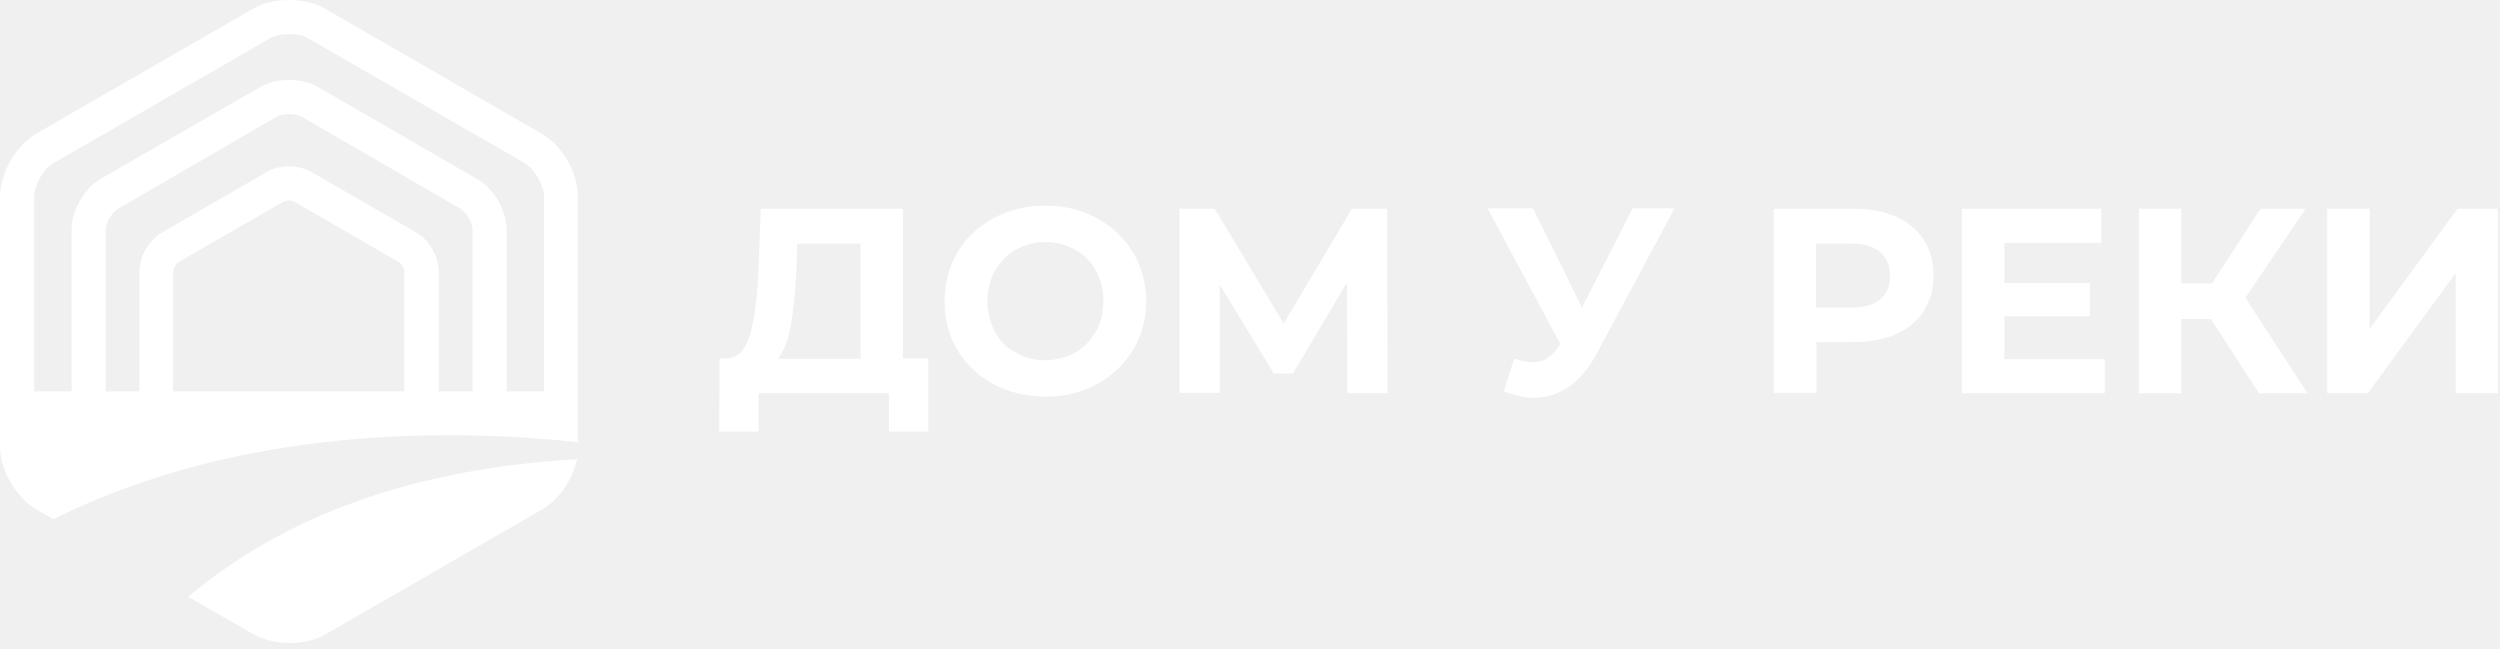
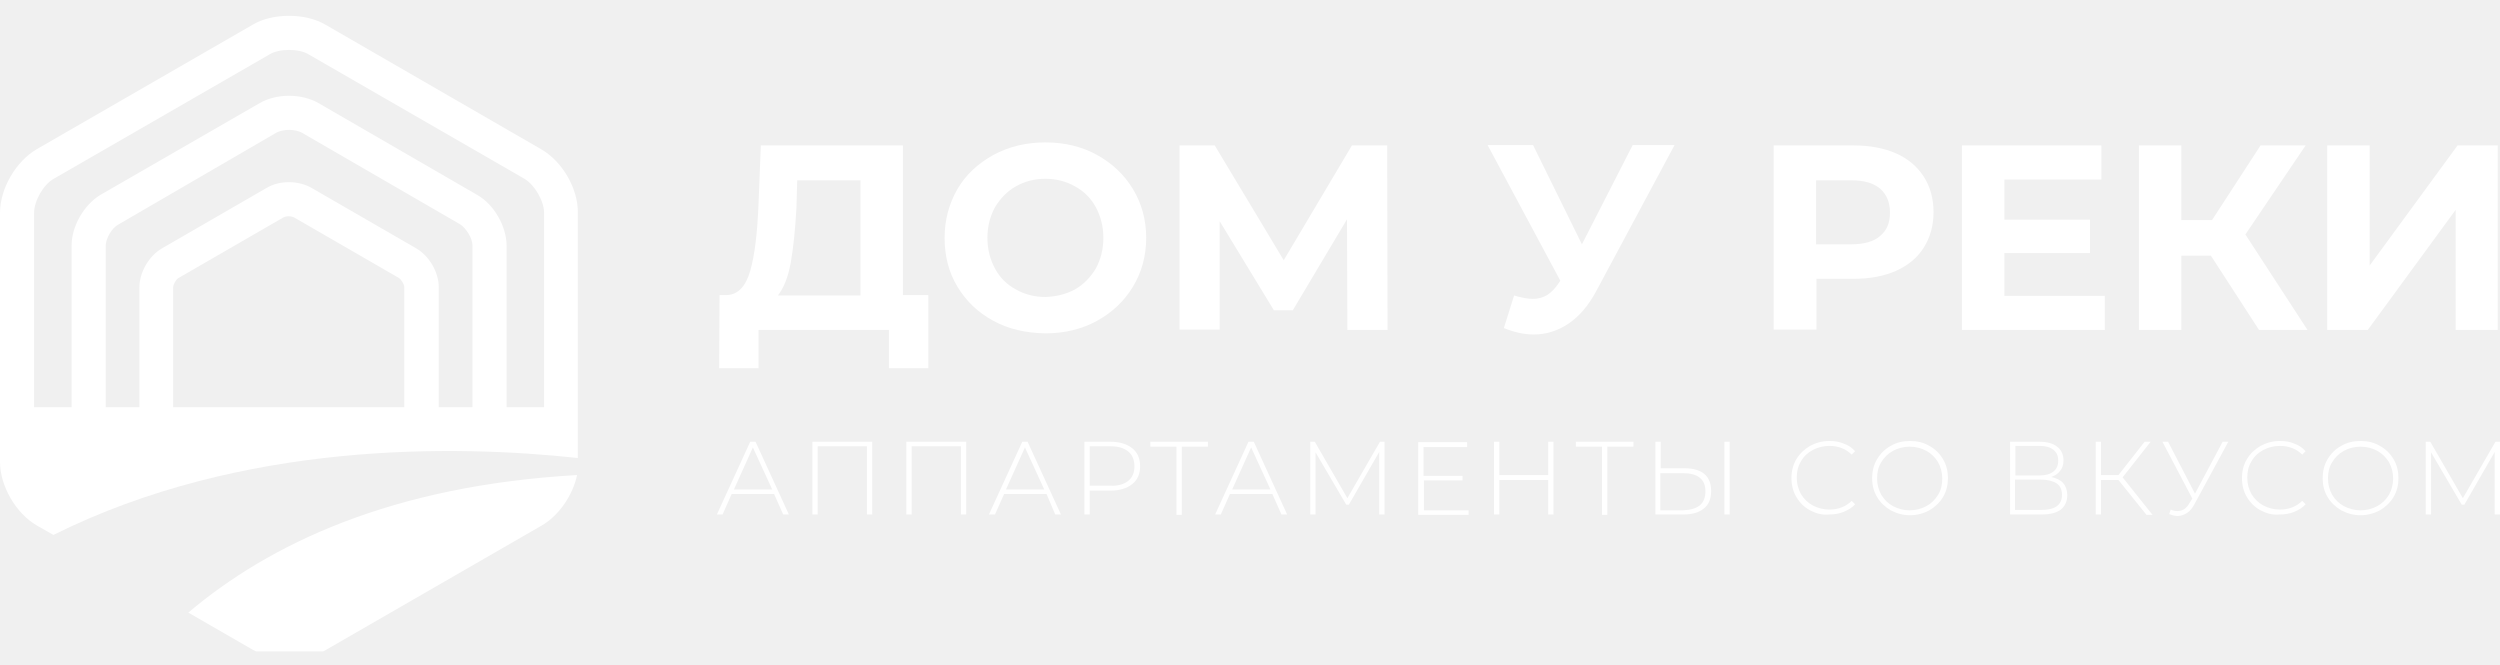
- <svg xmlns="http://www.w3.org/2000/svg" width="158" height="41" viewBox="0 0 158 41" fill="none">
-   <g clip-path="url(#clip0_940_223)">
-     <path d="M58.669 22.651V27.273H56.179V24.854H47.941V27.273H45.451L45.475 22.651H45.93C46.624 22.627 47.127 22.124 47.414 21.118C47.702 20.113 47.869 18.7 47.941 16.832L48.085 13.192H57.065V22.651H58.669ZM49.977 20.591C49.809 21.525 49.522 22.22 49.163 22.675H54.383V15.395H50.384L50.336 17.095C50.264 18.484 50.144 19.634 49.977 20.591Z" fill="white" />
-     <path d="M62.788 24.279C61.806 23.752 61.064 23.034 60.513 22.124C59.962 21.214 59.699 20.184 59.699 19.035C59.699 17.885 59.986 16.855 60.513 15.945C61.04 15.036 61.83 14.317 62.788 13.79C63.77 13.263 64.847 13 66.069 13C67.29 13 68.368 13.263 69.326 13.79C70.283 14.317 71.05 15.036 71.6 15.945C72.151 16.855 72.439 17.885 72.439 19.035C72.439 20.184 72.151 21.214 71.6 22.124C71.05 23.034 70.283 23.752 69.326 24.279C68.368 24.806 67.266 25.069 66.069 25.069C64.847 25.045 63.746 24.806 62.788 24.279ZM67.937 22.291C68.487 21.98 68.918 21.525 69.254 20.974C69.565 20.399 69.733 19.753 69.733 19.035C69.733 18.316 69.565 17.67 69.254 17.095C68.942 16.52 68.511 16.089 67.937 15.778C67.386 15.466 66.763 15.299 66.069 15.299C65.374 15.299 64.752 15.466 64.201 15.778C63.65 16.089 63.219 16.544 62.884 17.095C62.573 17.67 62.405 18.316 62.405 19.035C62.405 19.753 62.573 20.399 62.884 20.974C63.195 21.549 63.626 21.98 64.201 22.291C64.752 22.603 65.374 22.77 66.069 22.77C66.739 22.746 67.362 22.603 67.937 22.291Z" fill="white" />
-     <path d="M85.154 24.854L85.13 17.861L81.706 23.609H80.509L77.084 17.981V24.83H74.546V13.192H76.773L81.131 20.448L85.442 13.192H87.669L87.693 24.854H85.154Z" fill="white" />
-     <path d="M105.82 13.192L100.863 22.435C100.384 23.321 99.81 23.992 99.139 24.447C98.469 24.902 97.726 25.141 96.936 25.141C96.314 25.141 95.691 24.998 95.044 24.734L95.691 22.675C96.146 22.819 96.553 22.89 96.864 22.89C97.2 22.89 97.487 22.819 97.774 22.651C98.038 22.483 98.277 22.244 98.517 21.884L98.612 21.741L94.015 13.168H96.888L99.977 19.442L103.186 13.168H105.82V13.192Z" fill="white" />
-     <path d="M119.829 13.695C120.595 14.03 121.17 14.533 121.577 15.155C121.984 15.778 122.2 16.544 122.2 17.407C122.2 18.269 121.984 19.011 121.577 19.657C121.17 20.304 120.571 20.783 119.829 21.118C119.063 21.453 118.177 21.621 117.147 21.621H114.8V24.83H112.094V13.192H117.147C118.177 13.192 119.063 13.36 119.829 13.695ZM118.823 18.915C119.254 18.556 119.446 18.077 119.446 17.43C119.446 16.784 119.23 16.281 118.823 15.922C118.392 15.563 117.794 15.395 116.979 15.395H114.776V19.442H116.979C117.794 19.442 118.416 19.274 118.823 18.915Z" fill="white" />
-     <path d="M133.024 22.699V24.854H123.996V13.192H132.808V15.347H126.678V17.885H132.09V19.993H126.678V22.699H133.024Z" fill="white" />
-     <path d="M139.729 20.16H137.861V24.854H135.179V13.192H137.861V17.909H139.801L142.866 13.192H145.715L141.908 18.819L145.835 24.854H142.77L139.729 20.16Z" fill="white" />
-     <path d="M147.08 13.192H149.762V20.783L155.318 13.192H157.856V24.854H155.198V17.263L149.643 24.854H147.08V13.192Z" fill="white" />
-     <path d="M15.972 40.063C16.619 40.422 17.433 40.638 18.295 40.638C19.157 40.638 19.995 40.446 20.618 40.063L34.244 32.208C35.321 31.586 36.207 30.293 36.471 29.023C24.713 29.694 17.002 33.406 11.902 37.716L15.972 40.063Z" fill="white" />
-     <path d="M34.196 8.429L20.594 0.575C19.948 0.192 19.133 0 18.271 0C17.409 0 16.571 0.192 15.948 0.575L2.323 8.429C1.006 9.196 0 10.92 0 12.452V28.185C0 29.718 1.006 31.442 2.323 32.208L3.376 32.807C15.302 26.868 28.784 27.108 36.519 27.946V12.452C36.543 10.92 35.537 9.196 34.196 8.429ZM25.575 24.737H10.944V17.146C10.944 16.978 11.135 16.643 11.279 16.571L17.912 12.74C17.96 12.716 18.08 12.668 18.247 12.668C18.415 12.668 18.535 12.716 18.583 12.74L25.216 16.571C25.36 16.667 25.551 16.978 25.551 17.146V24.737H25.575ZM29.861 24.737H27.73V17.146C27.73 16.212 27.132 15.182 26.317 14.703L19.684 10.872C19.301 10.656 18.798 10.513 18.271 10.513C17.744 10.513 17.265 10.632 16.858 10.872L10.225 14.703C9.411 15.182 8.812 16.212 8.812 17.146V24.737H6.681V14.536C6.681 14.081 7.064 13.41 7.471 13.195L17.481 7.376C17.673 7.28 17.96 7.208 18.271 7.208C18.583 7.208 18.87 7.28 19.061 7.376L29.071 13.171C29.454 13.41 29.861 14.057 29.861 14.512V24.737ZM34.387 24.737H32.017V14.536C32.017 13.314 31.226 11.925 30.173 11.327L20.115 5.508C19.612 5.22 18.942 5.053 18.271 5.053C17.577 5.053 16.93 5.22 16.427 5.508L6.37 11.303C5.316 11.925 4.526 13.29 4.526 14.512V24.737H2.155V12.452C2.155 11.686 2.754 10.656 3.4 10.297L17.026 2.443C17.337 2.251 17.792 2.155 18.271 2.155C18.75 2.155 19.205 2.251 19.517 2.443L33.142 10.297C33.789 10.68 34.387 11.71 34.387 12.452V24.737Z" fill="white" />
+ <svg xmlns="http://www.w3.org/2000/svg" width="158" height="42" viewBox="0 0 158 42" fill="none">
+   <g clip-path="url(#clip0_975_172)">
+     <path d="M58.669 18.65V23.272H56.179V20.853H47.941V23.272H45.451L45.475 18.65H45.93C46.624 18.626 47.127 18.123 47.414 17.118C47.702 16.112 47.869 14.699 47.941 12.831L48.085 9.191H57.065V18.65H58.669ZM49.977 16.591C49.809 17.525 49.522 18.219 49.163 18.674H54.383V11.395H50.384L50.336 13.095C50.264 14.484 50.144 15.633 49.977 16.591Z" fill="white" />
+     <path d="M62.788 20.279C61.806 19.752 61.064 19.034 60.513 18.124C59.962 17.214 59.699 16.184 59.699 15.035C59.699 13.885 59.986 12.855 60.513 11.945C61.04 11.036 61.83 10.317 62.788 9.79C63.77 9.263 64.848 9 66.069 9C67.29 9 68.368 9.263 69.326 9.79C70.284 10.317 71.05 11.036 71.6 11.945C72.151 12.855 72.439 13.885 72.439 15.035C72.439 16.184 72.151 17.214 71.6 18.124C71.05 19.034 70.284 19.752 69.326 20.279C68.368 20.806 67.266 21.069 66.069 21.069C64.848 21.045 63.746 20.806 62.788 20.279ZM67.937 18.291C68.487 17.98 68.918 17.525 69.254 16.974C69.565 16.399 69.733 15.753 69.733 15.035C69.733 14.316 69.565 13.67 69.254 13.095C68.942 12.52 68.511 12.089 67.937 11.778C67.386 11.466 66.763 11.299 66.069 11.299C65.374 11.299 64.752 11.466 64.201 11.778C63.65 12.089 63.219 12.544 62.884 13.095C62.573 13.67 62.405 14.316 62.405 15.035C62.405 15.753 62.573 16.399 62.884 16.974C63.195 17.549 63.626 17.98 64.201 18.291C64.752 18.603 65.374 18.77 66.069 18.77C66.739 18.746 67.362 18.603 67.937 18.291Z" fill="white" />
+     <path d="M85.154 20.853L85.13 13.861L81.706 19.608H80.509L77.084 13.981V20.829H74.546V9.191H76.773L81.131 16.447L85.442 9.191H87.669L87.693 20.853H85.154Z" fill="white" />
+     <path d="M105.82 9.191L100.863 18.434C100.384 19.32 99.81 19.991 99.139 20.446C98.469 20.901 97.726 21.14 96.936 21.14C96.314 21.14 95.691 20.997 95.044 20.733L95.691 18.674C96.146 18.817 96.553 18.889 96.864 18.889C97.2 18.889 97.487 18.817 97.774 18.65C98.038 18.482 98.277 18.243 98.517 17.884L98.612 17.74L94.015 9.167H96.888L99.977 15.441L103.186 9.167H105.82V9.191Z" fill="white" />
+     <path d="M119.829 9.694C120.595 10.03 121.17 10.532 121.577 11.155C121.984 11.778 122.2 12.544 122.2 13.406C122.2 14.268 121.984 15.01 121.577 15.657C121.17 16.304 120.571 16.782 119.829 17.118C119.063 17.453 118.177 17.621 117.147 17.621H114.8V20.829H112.094V9.191H117.147C118.177 9.191 119.063 9.359 119.829 9.694ZM118.823 14.915C119.254 14.556 119.446 14.076 119.446 13.43C119.446 12.783 119.23 12.28 118.823 11.921C118.392 11.562 117.794 11.395 116.979 11.395H114.776V15.441H116.979C117.794 15.441 118.416 15.274 118.823 14.915Z" fill="white" />
+     <path d="M133.024 18.698V20.853H123.996V9.191H132.808V11.347H126.678V13.885H132.09V15.992H126.678V18.698H133.024Z" fill="white" />
+     <path d="M139.729 16.16H137.861V20.853H135.179V9.191H137.861V13.909H139.801L142.866 9.191H145.715L141.908 14.819L145.835 20.853H142.77L139.729 16.16Z" fill="white" />
+     <path d="M147.08 9.191H149.762V16.782L155.318 9.191H157.856V20.853H155.198V13.262L149.643 20.853H147.08V9.191Z" fill="white" />
+     <path d="M48.923 31.222H46.241L45.666 32.515H45.307L47.414 27.918H47.75L49.857 32.515H49.498L48.923 31.222ZM48.803 30.935L47.582 28.277L46.385 30.935H48.803Z" fill="white" />
+     <path d="M55.125 27.918V32.515H54.79V28.205H51.677V32.515H51.342V27.918H55.125Z" fill="white" />
+     <path d="M61.064 27.918V32.515H60.729V28.205H57.616V32.515H57.28V27.918H61.064Z" fill="white" />
+     <path d="M66.141 31.222H63.459L62.884 32.515H62.501L64.608 27.918H64.943L67.051 32.515H66.691L66.141 31.222ZM65.997 30.935L64.776 28.277L63.578 30.935H65.997Z" fill="white" />
+     <path d="M71.553 28.325C71.888 28.588 72.055 28.971 72.055 29.474C72.055 29.953 71.888 30.336 71.553 30.599C71.217 30.863 70.762 31.007 70.188 31.007H68.871V32.515H68.535V27.918H70.188C70.762 27.918 71.217 28.061 71.553 28.325ZM71.313 30.384C71.576 30.169 71.696 29.857 71.696 29.474C71.696 29.091 71.576 28.756 71.313 28.54C71.05 28.325 70.691 28.205 70.188 28.205H68.871V30.695H70.188C70.667 30.719 71.05 30.599 71.313 30.384Z" fill="white" />
+     <path d="M76.342 28.229H74.69V32.539H74.354V28.229H72.702V27.918H76.342V28.229Z" fill="white" />
+     <path d="M80.413 31.222H77.731L77.156 32.515H76.797L78.904 27.918H79.24L81.347 32.515H80.988L80.413 31.222ZM80.293 30.935L79.072 28.277L77.874 30.935H80.293Z" fill="white" />
+     <path d="M87.166 32.515V28.564L85.25 31.893H85.082L83.143 28.588V32.515H82.808V27.918H83.095L85.154 31.485L87.214 27.918H87.501V32.515H87.166Z" fill="white" />
+     <path d="M92.817 32.228V32.539H89.632V27.941H92.721V28.253H89.968V30.073H92.434V30.36H89.992V32.252H92.817V32.228Z" fill="white" />
+     <path d="M98.181 27.918V32.515H97.846V30.336H94.757V32.515H94.422V27.918H94.757V30.025H97.846V27.918H98.181Z" fill="white" />
+     <path d="M103.234 28.229H101.582V32.539H101.246V28.229H99.594V27.918H103.234V28.229Z" fill="white" />
+     <path d="M107.712 29.953C107.999 30.192 108.143 30.552 108.143 31.03C108.143 31.509 107.999 31.893 107.688 32.132C107.377 32.395 106.946 32.515 106.395 32.515H104.623V27.918H104.958V29.594H106.467C106.994 29.594 107.425 29.713 107.712 29.953ZM107.425 31.941C107.664 31.749 107.784 31.438 107.784 31.055C107.784 30.288 107.305 29.905 106.371 29.905H104.934V32.252H106.371C106.85 32.228 107.185 32.132 107.425 31.941ZM108.981 27.918H109.316V32.515H108.981V27.918Z" fill="white" />
+     <path d="M114.393 32.252C114.034 32.06 113.747 31.773 113.531 31.414C113.316 31.055 113.22 30.647 113.22 30.216C113.22 29.785 113.316 29.378 113.531 29.019C113.747 28.66 114.034 28.396 114.393 28.181C114.752 27.989 115.159 27.87 115.614 27.87C115.95 27.87 116.261 27.918 116.524 28.037C116.812 28.133 117.051 28.301 117.243 28.516L117.027 28.732C116.668 28.372 116.189 28.181 115.614 28.181C115.231 28.181 114.872 28.277 114.561 28.444C114.249 28.612 113.986 28.851 113.818 29.163C113.627 29.474 113.555 29.809 113.555 30.192C113.555 30.576 113.651 30.911 113.818 31.222C114.01 31.534 114.249 31.773 114.561 31.941C114.872 32.108 115.231 32.204 115.614 32.204C116.189 32.204 116.668 32.012 117.027 31.653L117.243 31.869C117.051 32.084 116.812 32.228 116.524 32.348C116.237 32.467 115.926 32.515 115.614 32.515C115.159 32.563 114.752 32.443 114.393 32.252Z" fill="white" />
+     <path d="M119.494 32.252C119.135 32.036 118.847 31.773 118.632 31.414C118.416 31.055 118.32 30.671 118.32 30.216C118.32 29.785 118.416 29.378 118.632 29.019C118.847 28.66 119.135 28.372 119.494 28.181C119.853 27.965 120.26 27.87 120.715 27.87C121.17 27.87 121.577 27.965 121.936 28.181C122.296 28.372 122.583 28.66 122.798 29.019C123.014 29.378 123.11 29.785 123.11 30.216C123.11 30.647 123.014 31.055 122.798 31.414C122.583 31.773 122.296 32.036 121.936 32.252C121.577 32.443 121.17 32.563 120.715 32.563C120.26 32.563 119.853 32.443 119.494 32.252ZM121.745 31.988C122.056 31.821 122.296 31.581 122.487 31.27C122.679 30.959 122.751 30.623 122.751 30.24C122.751 29.857 122.655 29.522 122.487 29.211C122.296 28.899 122.056 28.66 121.745 28.492C121.433 28.325 121.074 28.229 120.691 28.229C120.308 28.229 119.949 28.325 119.638 28.492C119.326 28.66 119.087 28.899 118.895 29.211C118.704 29.522 118.632 29.857 118.632 30.24C118.632 30.623 118.728 30.959 118.895 31.27C119.087 31.581 119.326 31.821 119.638 31.988C119.949 32.156 120.308 32.252 120.691 32.252C121.074 32.252 121.433 32.156 121.745 31.988Z" fill="white" />
+     <path d="M130.39 30.528C130.557 30.719 130.653 30.983 130.653 31.294C130.653 31.677 130.509 31.988 130.246 32.204C129.958 32.419 129.551 32.515 129.025 32.515H127.037V27.918H128.881C129.36 27.918 129.743 28.013 130.006 28.229C130.27 28.42 130.413 28.732 130.413 29.091C130.413 29.354 130.342 29.594 130.198 29.761C130.054 29.953 129.863 30.073 129.623 30.145C129.958 30.216 130.222 30.336 130.39 30.528ZM127.372 30.049H128.881C129.264 30.049 129.551 29.977 129.767 29.809C129.982 29.642 130.078 29.426 130.078 29.115C130.078 28.803 129.982 28.588 129.767 28.42C129.551 28.253 129.264 28.181 128.881 28.181H127.372V30.049ZM130.318 31.27C130.318 30.935 130.198 30.695 129.982 30.552C129.767 30.408 129.432 30.312 129.001 30.312H127.348V32.228H129.001C129.887 32.228 130.318 31.917 130.318 31.27Z" fill="white" />
+     <path d="M133.886 30.336H132.784V32.515H132.449V27.918H132.784V30.025H133.886L135.538 27.918H135.921L134.149 30.169L136.041 32.539H135.658L133.886 30.336Z" fill="white" />
+     <path d="M140.83 27.918L138.699 31.845C138.555 32.108 138.412 32.3 138.22 32.419C138.029 32.539 137.837 32.611 137.621 32.611C137.454 32.611 137.286 32.563 137.095 32.491L137.19 32.204C137.334 32.276 137.478 32.3 137.621 32.3C137.933 32.3 138.196 32.132 138.388 31.773L138.555 31.509L136.664 27.918H137.023L138.723 31.198L140.471 27.918H140.83Z" fill="white" />
+     <path d="M142.866 32.252C142.506 32.06 142.219 31.773 142.004 31.414C141.788 31.055 141.692 30.647 141.692 30.216C141.692 29.785 141.788 29.378 142.004 29.019C142.219 28.66 142.506 28.396 142.866 28.181C143.225 27.989 143.632 27.87 144.087 27.87C144.422 27.87 144.734 27.918 144.997 28.037C145.284 28.133 145.524 28.301 145.715 28.516L145.5 28.732C145.141 28.372 144.662 28.181 144.087 28.181C143.704 28.181 143.345 28.277 143.033 28.444C142.722 28.612 142.459 28.851 142.291 29.163C142.099 29.474 142.028 29.809 142.028 30.192C142.028 30.576 142.123 30.911 142.291 31.222C142.483 31.534 142.722 31.773 143.033 31.941C143.345 32.108 143.704 32.204 144.087 32.204C144.662 32.204 145.141 32.012 145.5 31.653L145.715 31.869C145.524 32.084 145.284 32.228 144.997 32.348C144.71 32.467 144.398 32.515 144.087 32.515C143.632 32.563 143.225 32.443 142.866 32.252Z" fill="white" />
+     <path d="M147.966 32.252C147.607 32.036 147.32 31.773 147.104 31.414C146.889 31.055 146.793 30.671 146.793 30.216C146.793 29.785 146.889 29.378 147.104 29.019C147.32 28.66 147.607 28.372 147.966 28.181C148.326 27.965 148.733 27.87 149.188 27.87C149.643 27.87 150.05 27.965 150.409 28.181C150.768 28.372 151.055 28.66 151.271 29.019C151.487 29.378 151.582 29.785 151.582 30.216C151.582 30.647 151.487 31.055 151.271 31.414C151.055 31.773 150.768 32.036 150.409 32.252C150.05 32.443 149.643 32.563 149.188 32.563C148.733 32.563 148.326 32.443 147.966 32.252ZM150.241 31.988C150.553 31.821 150.792 31.581 150.984 31.27C151.151 30.959 151.247 30.623 151.247 30.24C151.247 29.857 151.151 29.522 150.984 29.211C150.792 28.899 150.553 28.66 150.241 28.492C149.93 28.325 149.571 28.229 149.188 28.229C148.804 28.229 148.445 28.325 148.134 28.492C147.823 28.66 147.583 28.899 147.392 29.211C147.2 29.522 147.128 29.857 147.128 30.24C147.128 30.623 147.224 30.959 147.392 31.27C147.583 31.581 147.823 31.821 148.134 31.988C148.445 32.156 148.804 32.252 149.188 32.252C149.571 32.252 149.93 32.156 150.241 31.988Z" fill="white" />
+     <path d="M157.665 32.515V28.564L155.749 31.893H155.581L153.642 28.588V32.515H153.306V27.918H153.594L155.653 31.485L157.713 27.918H158V32.515H157.665Z" fill="white" />
+     <path d="M15.972 41.063C16.619 41.422 17.433 41.638 18.295 41.638C19.157 41.638 19.995 41.446 20.618 41.063L34.244 33.208C35.321 32.586 36.207 31.293 36.471 30.023C24.713 30.694 17.002 34.406 11.902 38.716L15.972 41.063Z" fill="white" />
+     <path d="M34.196 9.429L20.594 1.575C19.948 1.192 19.133 1 18.271 1C17.409 1 16.571 1.192 15.948 1.575L2.323 9.429C1.006 10.195 0 11.92 0 13.452V29.185C0 30.718 1.006 32.442 2.323 33.208L3.376 33.807C15.302 27.868 28.784 28.108 36.519 28.946V13.452C36.543 11.92 35.537 10.195 34.196 9.429ZM25.575 25.737H10.944V18.146C10.944 17.978 11.135 17.643 11.279 17.571L17.912 13.74C17.96 13.716 18.08 13.668 18.247 13.668C18.415 13.668 18.535 13.716 18.583 13.74L25.216 17.571C25.36 17.667 25.551 17.978 25.551 18.146V25.737H25.575ZM29.861 25.737H27.73V18.146C27.73 17.212 27.132 16.182 26.317 15.703L19.684 11.872C19.301 11.656 18.798 11.513 18.271 11.513C17.744 11.513 17.265 11.632 16.858 11.872L10.225 15.703C9.411 16.182 8.812 17.212 8.812 18.146V25.737H6.681V15.536C6.681 15.081 7.064 14.41 7.471 14.195L17.481 8.376C17.673 8.28 17.96 8.208 18.271 8.208C18.583 8.208 18.87 8.28 19.061 8.376L29.071 14.171C29.454 14.41 29.861 15.057 29.861 15.512V25.737ZM34.387 25.737H32.017V15.536C32.017 14.314 31.226 12.925 30.173 12.327L20.115 6.508C19.612 6.22 18.942 6.053 18.271 6.053C17.577 6.053 16.93 6.22 16.427 6.508L6.37 12.303C5.316 12.925 4.526 14.29 4.526 15.512V25.737H2.155V13.452C2.155 12.686 2.754 11.656 3.4 11.297L17.026 3.443C17.337 3.251 17.792 3.155 18.271 3.155C18.75 3.155 19.205 3.251 19.517 3.443L33.142 11.297C33.789 11.68 34.387 12.71 34.387 13.452V25.737Z" fill="white" />
  </g>
  <defs>
-     <clipPath id="clip0_940_223">
-       <rect width="158" height="40.638" fill="white" />
+     <clipPath id="clip0_975_172">
+       <rect width="158" height="40.638" fill="white" transform="translate(0 0.53125)" />
    </clipPath>
  </defs>
</svg>
